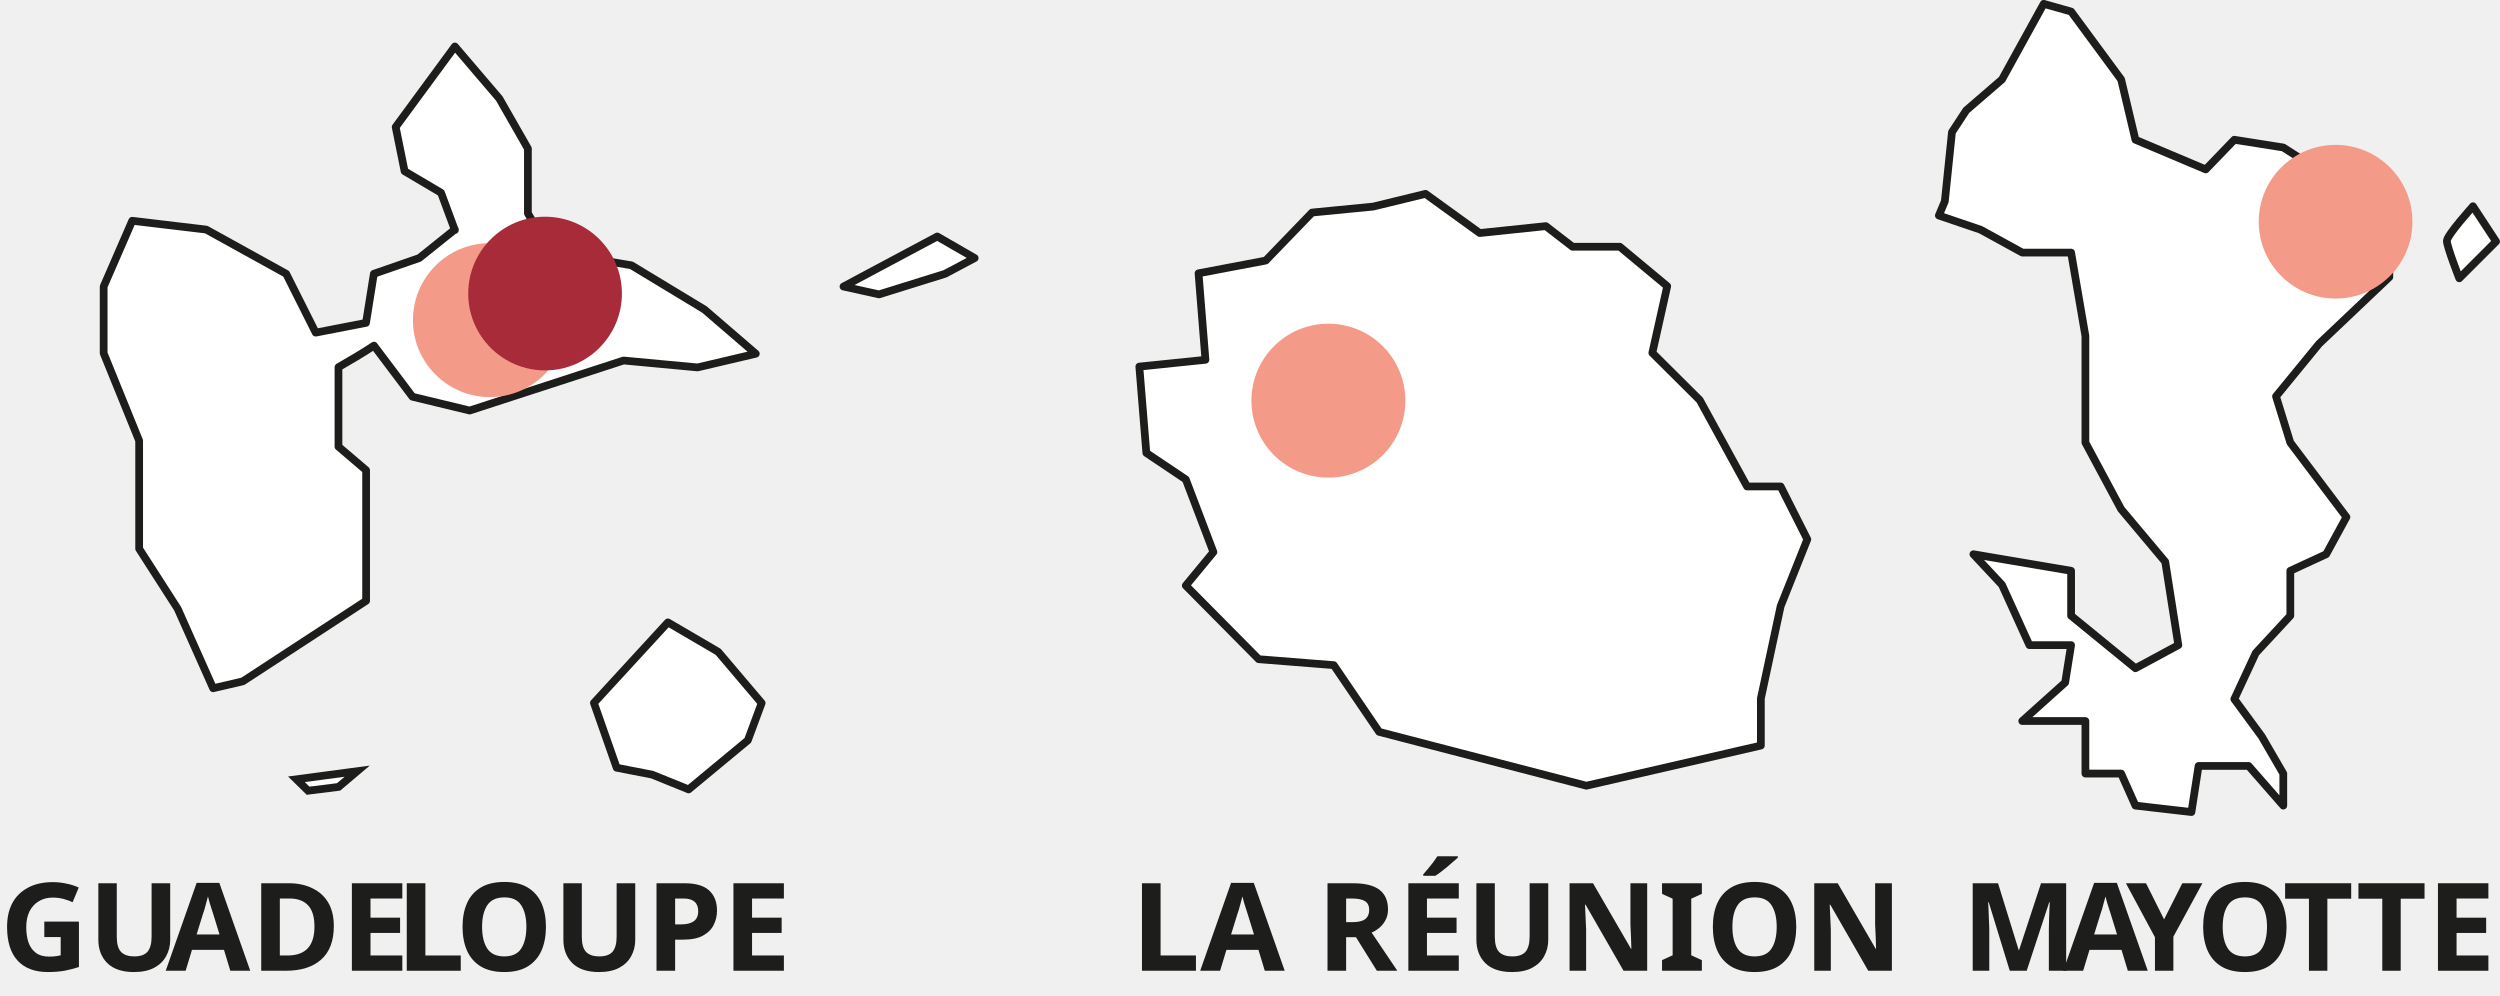
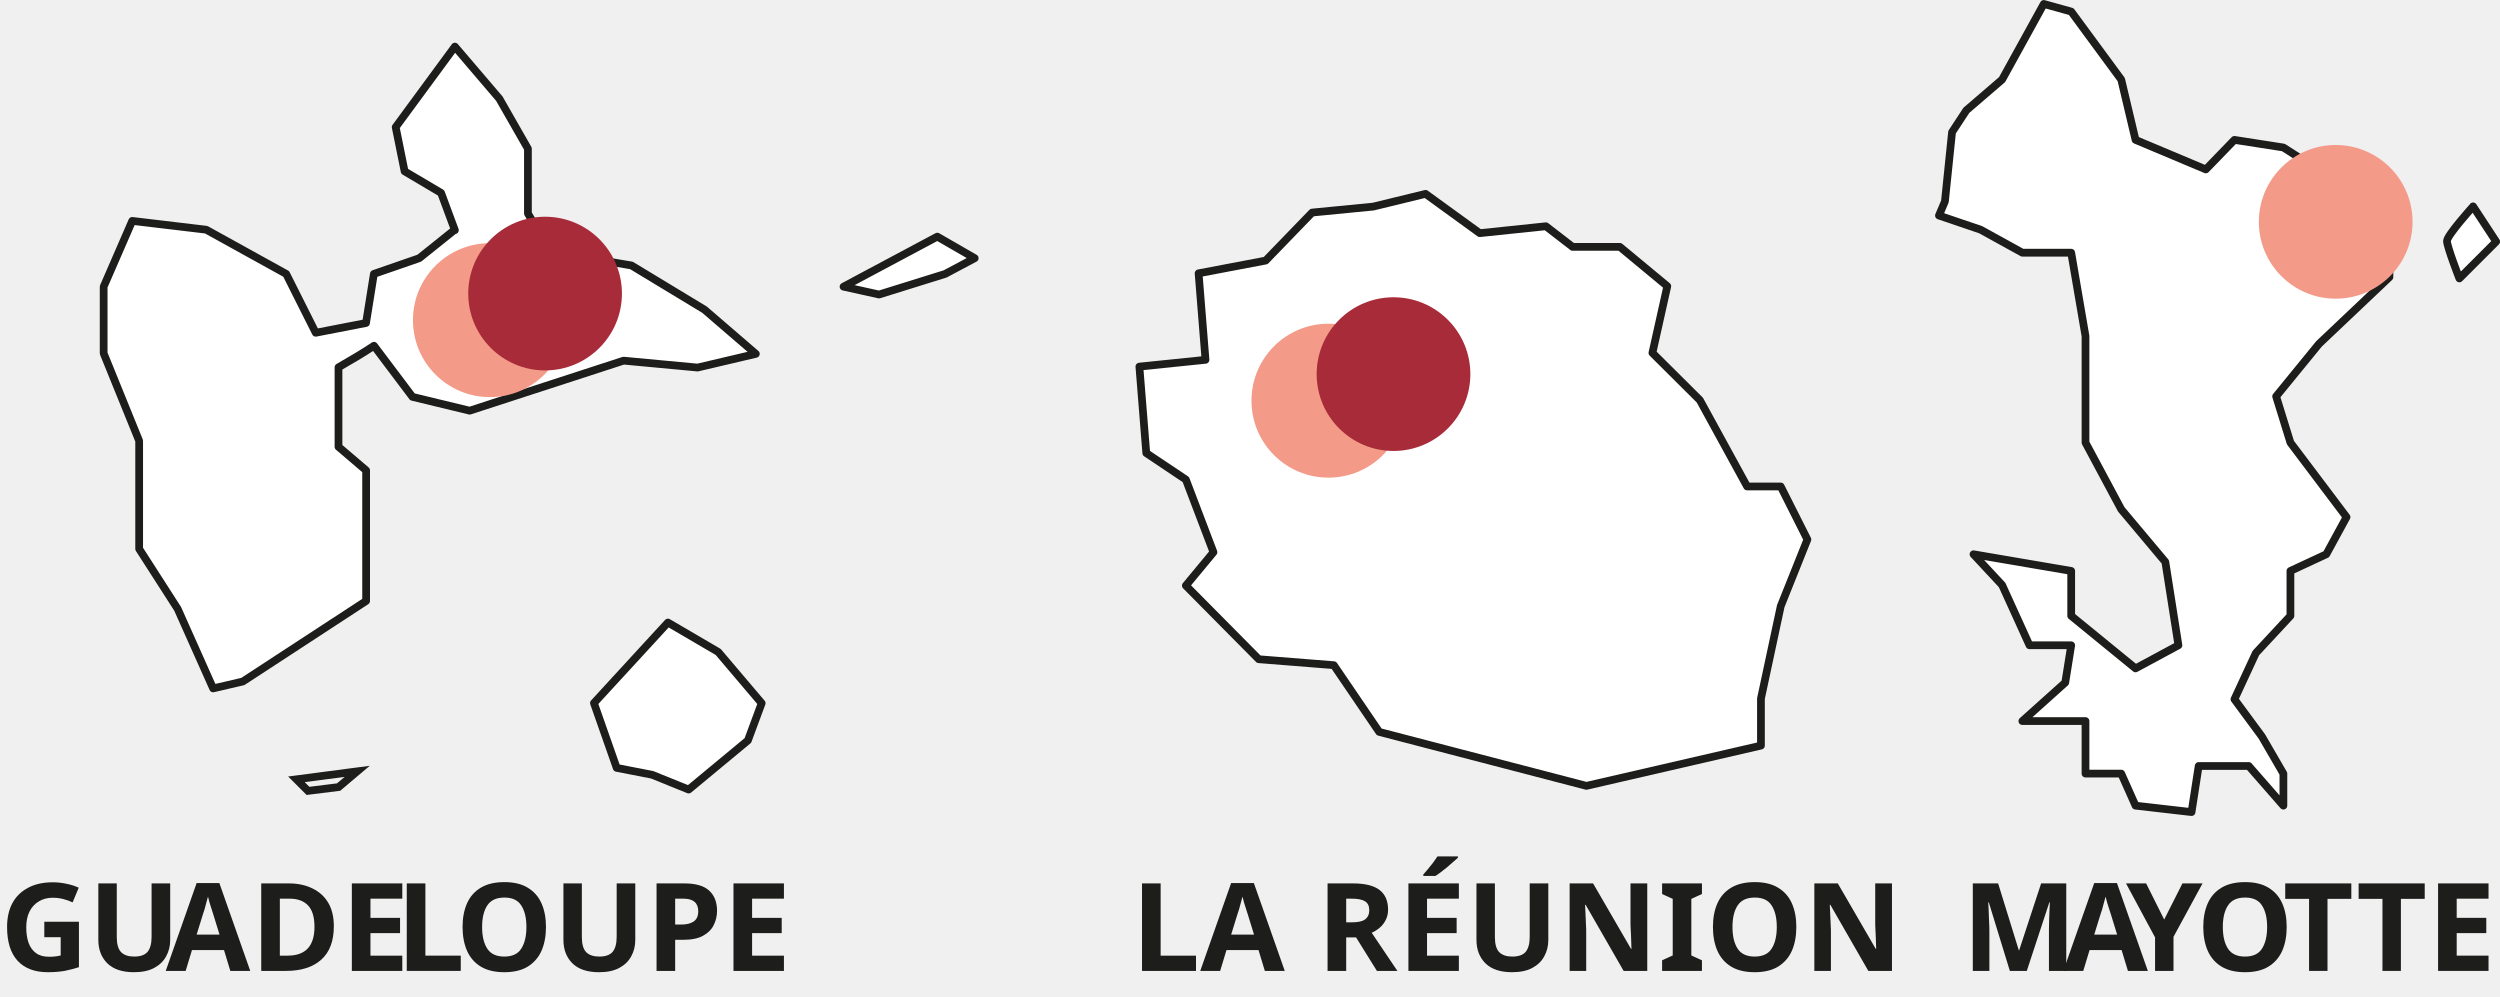
- <svg xmlns="http://www.w3.org/2000/svg" id="Calque_2" viewBox="0 0 209.84 83.59">
+ <svg xmlns="http://www.w3.org/2000/svg" id="Calque_2" data-name="Calque 2" viewBox="0 0 209.83 83.6">
  <defs>
-     <style>.cls-1,.cls-2,.cls-3{fill:#fff;}.cls-4{letter-spacing:-.13em;}.cls-4,.cls-5,.cls-6,.cls-7,.cls-8,.cls-9,.cls-10{isolation:isolate;}.cls-4,.cls-6,.cls-7,.cls-8,.cls-9,.cls-10{fill:#1d1d1b;font-family:Philharmonique-SemiBold, Philharmonique;font-size:10.28px;font-weight:600;}.cls-2,.cls-3,.cls-11{stroke:#1d1d1b;stroke-width:.65px;}.cls-6{letter-spacing:-.03em;}.cls-12{fill:#036595;}.cls-7{letter-spacing:-.03em;}.cls-8{letter-spacing:-.05em;}.cls-9{letter-spacing:-.04em;}.cls-13{fill:#f39a89;}.cls-14{fill:#a82b39;}.cls-3,.cls-11{stroke-linecap:round;stroke-linejoin:round;}.cls-15{fill:#f39a88;}.cls-11{fill:none;}</style>
+     <style>
+       .cls-1 {
+         fill: #f39a88;
+       }
+ 
+       .cls-1, .cls-2, .cls-3, .cls-4 {
+         stroke-width: 0px;
+       }
+ 
+       .cls-5 {
+         letter-spacing: -.03em;
+       }
+ 
+       .cls-6 {
+         stroke-linecap: round;
+         stroke-linejoin: round;
+       }
+ 
+       .cls-6, .cls-7 {
+         fill: none;
+         stroke: #1d1d1b;
+         stroke-width: .65px;
+       }
+ 
+       .cls-8 {
+         letter-spacing: -.03em;
+       }
+ 
+       .cls-9 {
+         letter-spacing: -.05em;
+       }
+ 
+       .cls-10 {
+         letter-spacing: 0em;
+       }
+ 
+       .cls-2 {
+         fill: #fff;
+       }
+ 
+       .cls-3 {
+         fill: #f39a89;
+       }
+ 
+       .cls-4 {
+         fill: #a82b39;
+       }
+ 
+       .cls-11 {
+         letter-spacing: -.13em;
+       }
+ 
+       .cls-12 {
+         letter-spacing: 0em;
+       }
+ 
+       .cls-13 {
+         letter-spacing: -.04em;
+       }
+ 
+       .cls-14 {
+         fill: #1d1d1b;
+         font-family: Philharmonique-SemiBold, Philharmonique;
+         font-size: 10.28px;
+         font-weight: 600;
+       }
+     </style>
  </defs>
-   <g id="Calque_2-2">
-     <g id="Calque_1-2">
-       <polygon class="cls-1" points="151.7 45.27 149.46 40.83 146.64 40.83 142.67 33.58 138.69 29.62 139.94 24.02 135.96 20.71 131.99 20.71 129.75 18.98 124.2 19.56 119.65 16.27 115.26 17.34 110.13 17.84 106.24 21.87 100.6 22.94 101.18 30.2 95.63 30.77 96.22 38.02 99.53 40.24 101.85 46.34 99.53 49.15 105.65 55.33 111.95 55.83 115.76 61.43 133.15 65.95 147.8 62.58 147.8 58.63 149.46 50.88 151.7 45.27" />
-       <polygon class="cls-11" points="151.7 45.27 149.46 40.83 146.64 40.83 142.67 33.58 138.69 29.62 139.94 24.02 135.96 20.71 131.99 20.71 129.75 18.98 124.2 19.56 119.65 16.27 115.26 17.34 110.13 17.84 106.24 21.87 100.6 22.94 101.18 30.2 95.63 30.77 96.22 38.02 99.53 40.24 101.85 46.34 99.53 49.15 105.65 55.33 111.95 55.83 115.76 61.43 133.15 65.95 147.8 62.58 147.8 58.63 149.46 50.88 151.7 45.27" />
-       <polygon class="cls-1" points="200.55 18.09 191.65 12.38 187.54 11.73 185.14 14.22 179.24 11.73 178.04 6.67 173.84 .97 171.54 .32 168.04 6.67 165.04 9.26 163.84 11.09 163.24 16.9 162.74 18.09 166.24 19.28 169.74 21.2 173.84 21.2 175.04 28.2 175.04 37.15 178.04 42.74 181.74 47.15 182.84 54.15 179.24 56.09 173.84 51.68 173.84 47.91 165.64 46.52 168.04 49.09 170.34 54.15 173.84 54.15 173.34 57.29 169.74 60.52 175.04 60.52 175.04 64.93 178.04 64.93 179.24 67.62 183.94 68.16 184.54 64.29 188.74 64.29 191.65 67.62 191.65 64.93 189.84 61.81 187.54 58.68 189.34 54.81 192.24 51.68 192.24 47.91 195.25 46.52 196.95 43.4 192.24 37.15 191.04 33.27 194.65 28.86 200.55 23.26 200.55 18.09" />
-       <polygon class="cls-11" points="200.55 18.09 191.65 12.38 187.54 11.73 185.14 14.22 179.24 11.73 178.04 6.67 173.84 .97 171.54 .32 168.04 6.67 165.04 9.26 163.84 11.09 163.24 16.9 162.74 18.09 166.24 19.28 169.74 21.2 173.84 21.2 175.04 28.2 175.04 37.15 178.04 42.74 181.74 47.15 182.84 54.15 179.24 56.09 173.84 51.68 173.84 47.91 165.64 46.52 168.04 49.09 170.34 54.15 173.84 54.15 173.34 57.29 169.74 60.52 175.04 60.52 175.04 64.93 178.04 64.93 179.24 67.62 183.94 68.16 184.54 64.29 188.74 64.29 191.65 67.62 191.65 64.93 189.84 61.81 187.54 58.68 189.34 54.81 192.24 51.68 192.24 47.91 195.25 46.52 196.95 43.4 192.24 37.15 191.04 33.27 194.65 28.86 200.55 23.26 200.55 18.09" />
-       <g class="cls-5">
-         <text class="cls-10" transform="translate(94.93 81.48)">
-           <tspan x="0" y="0">LA RÉUNION</tspan>
-         </text>
-       </g>
-       <g class="cls-5">
-         <text class="cls-10" transform="translate(164.66 81.48)">
-           <tspan x="0" y="0">M</tspan>
-         </text>
-         <text class="cls-4" transform="translate(173.18 81.48)">
-           <tspan x="0" y="0">A</tspan>
-         </text>
-         <text class="cls-8" transform="translate(178.44 81.48)">
-           <tspan x="0" y="0">Y</tspan>
-         </text>
-         <text class="cls-7" transform="translate(184.33 81.48)">
-           <tspan x="0" y="0">O</tspan>
-         </text>
-         <text class="cls-10" transform="translate(191.6 81.48)">
-           <tspan x="0" y="0">TTE</tspan>
-         </text>
-       </g>
-       <path class="cls-12" d="m207.57,17.32s-2.19,2.42-2.19,2.9,1.04,3.14,1.04,3.14l3.09-3.09-1.94-2.96h0Z" />
-       <path class="cls-3" d="m207.57,17.32s-2.19,2.42-2.19,2.9,1.04,3.14,1.04,3.14l3.09-3.09-1.94-2.96h0Z" />
-       <path class="cls-15" d="m111.5,40.09c3.57,0,6.46-2.89,6.46-6.46s-2.89-6.46-6.46-6.46-6.46,2.89-6.46,6.46,2.89,6.46,6.46,6.46" />
-       <path class="cls-13" d="m196.04,25.06c3.56,0,6.45-2.89,6.45-6.45s-2.89-6.45-6.45-6.45-6.45,2.89-6.45,6.45,2.89,6.45,6.45,6.45" />
-       <path class="cls-1" d="m70.8,24.05l2.98.66,5.55-1.73,2.48-1.32-3.14-1.81s-7.87,4.2-7.87,4.2Zm-32.63-4.78l-2.98,2.39-3.81,1.32-.66,4.12-4.22.82-2.48-4.94-6.71-3.71-6.21-.74-2.4,5.52v5.6l2.98,7.34v9.07l3.23,5.03,2.98,6.68,2.49-.58,10.35-6.76v-10.96l-2.32-1.98v-6.67c1-.58,1.99-1.15,2.98-1.81l3.23,4.29,4.8,1.16,12.92-4.2,6.21.58,4.89-1.15-4.31-3.71-6.13-3.71-6.79-1.15-1.9-3.21v-5.44l-2.4-4.2-3.73-4.37-4.97,6.76.75,3.71,3.06,1.81,1.16,3.13v-.04Zm25.75,39.73l-3.64-4.29-4.22-2.47-6.21,6.76,1.91,5.44,2.98.58,3.06,1.24,4.97-4.12,1.16-3.13h-.01Z" />
-       <path class="cls-3" d="m70.8,24.05l2.98.66,5.55-1.73,2.48-1.32-3.14-1.81s-7.87,4.2-7.87,4.2Zm-32.63-4.78l-2.98,2.39-3.81,1.32-.66,4.12-4.22.82-2.48-4.94-6.71-3.71-6.21-.74-2.4,5.52v5.6l2.98,7.34v9.07l3.23,5.03,2.98,6.68,2.49-.58,10.35-6.76v-10.96l-2.32-1.98v-6.67c1-.58,1.99-1.15,2.98-1.81l3.23,4.29,4.8,1.16,12.92-4.2,6.21.58,4.89-1.15-4.31-3.71-6.13-3.71-6.79-1.15-1.9-3.21v-5.44l-2.4-4.2-3.73-4.37-4.97,6.76.75,3.71,3.06,1.81,1.16,3.13v-.04Zm25.75,39.73l-3.64-4.29-4.22-2.47-6.21,6.76,1.91,5.44,2.98.58,3.06,1.24,4.97-4.12,1.16-3.13h-.01Z" />
-       <polygon class="cls-2" points="24.88 65.41 25.86 66.37 28.42 66.05 29.98 64.73 24.88 65.41" />
-       <path class="cls-15" d="m41.12,33.33c3.57,0,6.46-2.89,6.46-6.46s-2.89-6.46-6.46-6.46-6.46,2.89-6.46,6.46,2.89,6.46,6.46,6.46" />
-       <path class="cls-14" d="m45.75,31.09c3.56,0,6.45-2.89,6.45-6.45s-2.89-6.45-6.45-6.45-6.45,2.89-6.45,6.45,2.89,6.45,6.45,6.45" />
-       <g class="cls-5">
-         <text class="cls-10" transform="translate(0 81.48)">
-           <tspan x="0" y="0">G</tspan>
-         </text>
-         <text class="cls-6" transform="translate(7.38 81.48)">
-           <tspan x="0" y="0">U</tspan>
-         </text>
-         <text class="cls-10" transform="translate(13.91 81.48)">
-           <tspan x="0" y="0">ADE</tspan>
-         </text>
-         <text class="cls-9" transform="translate(33.22 81.48)">
-           <tspan x="0" y="0">L</tspan>
-         </text>
-         <text class="cls-10" transform="translate(38.23 81.48)">
-           <tspan x="0" y="0">OUPE</tspan>
-         </text>
-       </g>
+   <g id="Calque_1-2" data-name="Calque 1">
+     <polygon class="cls-2" points="151.7 45.28 149.46 40.83 146.64 40.83 142.67 33.58 138.69 29.62 139.94 24.02 135.96 20.72 131.99 20.72 129.75 18.99 124.2 19.57 119.65 16.27 115.26 17.34 110.13 17.84 106.23 21.87 100.6 22.94 101.18 30.2 95.63 30.77 96.21 38.03 99.53 40.25 101.85 46.35 99.53 49.15 105.65 55.33 111.95 55.83 115.76 61.43 133.15 65.96 147.8 62.58 147.8 58.63 149.46 50.88 151.7 45.28" />
+     <polygon class="cls-6" points="151.7 45.28 149.46 40.83 146.64 40.83 142.67 33.58 138.69 29.62 139.94 24.02 135.96 20.72 131.99 20.72 129.75 18.99 124.2 19.57 119.65 16.27 115.26 17.34 110.13 17.84 106.23 21.87 100.6 22.94 101.18 30.2 95.63 30.77 96.21 38.03 99.53 40.25 101.85 46.35 99.53 49.15 105.65 55.33 111.95 55.83 115.76 61.43 133.15 65.96 147.8 62.58 147.8 58.63 149.46 50.88 151.7 45.28" />
+     <polygon class="cls-2" points="200.55 18.09 191.65 12.38 187.54 11.74 185.14 14.22 179.24 11.74 178.04 6.68 173.84 .97 171.54 .33 168.04 6.68 165.04 9.26 163.84 11.09 163.24 16.91 162.74 18.09 166.24 19.28 169.74 21.21 173.84 21.21 175.04 28.21 175.04 37.15 178.04 42.75 181.74 47.16 182.84 54.16 179.24 56.1 173.84 51.69 173.84 47.92 165.64 46.52 168.04 49.1 170.34 54.16 173.84 54.16 173.34 57.29 169.74 60.52 175.04 60.52 175.04 64.93 178.04 64.93 179.24 67.62 183.94 68.16 184.54 64.29 188.74 64.29 191.65 67.62 191.65 64.93 189.84 61.81 187.54 58.69 189.34 54.81 192.24 51.69 192.24 47.92 195.25 46.52 196.95 43.4 192.24 37.15 191.04 33.27 194.64 28.86 200.55 23.26 200.55 18.09" />
+     <polygon class="cls-6" points="200.55 18.09 191.65 12.38 187.54 11.74 185.14 14.22 179.24 11.74 178.04 6.68 173.84 .97 171.54 .33 168.04 6.68 165.04 9.26 163.84 11.09 163.24 16.91 162.74 18.09 166.24 19.28 169.74 21.21 173.84 21.21 175.04 28.21 175.04 37.15 178.04 42.75 181.74 47.16 182.84 54.16 179.24 56.1 173.84 51.69 173.84 47.92 165.64 46.52 168.04 49.1 170.34 54.16 173.84 54.16 173.34 57.29 169.74 60.52 175.04 60.52 175.04 64.93 178.04 64.93 179.24 67.62 183.94 68.16 184.54 64.29 188.74 64.29 191.65 67.62 191.65 64.93 189.84 61.81 187.54 58.69 189.34 54.81 192.24 51.69 192.24 47.92 195.25 46.52 196.95 43.4 192.24 37.15 191.04 33.27 194.64 28.86 200.55 23.26 200.55 18.09" />
+     <text class="cls-14" transform="translate(94.93 81.49)">
+       <tspan x="0" y="0">LA RÉUNION</tspan>
+     </text>
+     <text class="cls-14" transform="translate(164.66 81.49)">
+       <tspan x="0" y="0">M</tspan>
+       <tspan class="cls-11" x="8.52" y="0">A</tspan>
+       <tspan class="cls-9" x="13.78" y="0">Y</tspan>
+       <tspan class="cls-5" x="19.67" y="0">O</tspan>
+       <tspan class="cls-12" x="26.94" y="0">TTE</tspan>
+     </text>
+     <g>
+       <path class="cls-2" d="m207.57,17.33s-2.19,2.42-2.19,2.9,1.04,3.14,1.04,3.14l3.09-3.09-1.94-2.96Z" />
+       <path class="cls-6" d="m207.57,17.33s-2.19,2.42-2.19,2.9,1.04,3.14,1.04,3.14l3.09-3.09-1.94-2.96Z" />
+       <path class="cls-1" d="m111.5,40.09c3.57,0,6.46-2.89,6.46-6.46s-2.89-6.46-6.46-6.46-6.46,2.89-6.46,6.46,2.89,6.46,6.46,6.46" />
+       <path class="cls-3" d="m196.04,25.07c3.56,0,6.45-2.89,6.45-6.45s-2.89-6.45-6.45-6.45-6.45,2.89-6.45,6.45,2.89,6.45,6.45,6.45" />
    </g>
+     <g>
+       <path class="cls-2" d="m70.8,24.06l2.98.66,5.55-1.73,2.48-1.32-3.14-1.81-7.87,4.2Zm-32.63-4.78l-2.98,2.39-3.81,1.32-.66,4.12-4.22.82-2.48-4.94-6.71-3.71-6.21-.74-2.4,5.52v5.6l2.98,7.34v9.07l3.23,5.03,2.98,6.68,2.49-.58,10.35-6.76v-10.96l-2.32-1.98v-6.67c1-.58,1.99-1.15,2.98-1.81l3.23,4.29,4.8,1.16,12.92-4.2,6.21.58,4.89-1.15-4.31-3.71-6.13-3.71-6.79-1.15-1.9-3.21v-5.44l-2.4-4.2-3.73-4.37-4.97,6.76.75,3.71,3.06,1.81,1.16,3.13Zm25.75,39.73l-3.64-4.29-4.22-2.47-6.21,6.76,1.91,5.44,2.98.58,3.06,1.24,4.97-4.12,1.16-3.13Z" />
+       <path class="cls-6" d="m70.8,24.06l2.98.66,5.55-1.73,2.48-1.32-3.14-1.81-7.87,4.2Zm-32.63-4.78l-2.98,2.39-3.81,1.32-.66,4.12-4.22.82-2.48-4.94-6.71-3.71-6.21-.74-2.4,5.52v5.6l2.98,7.34v9.07l3.23,5.03,2.98,6.68,2.49-.58,10.35-6.76v-10.96l-2.32-1.98v-6.67c1-.58,1.99-1.15,2.98-1.81l3.23,4.29,4.8,1.16,12.92-4.2,6.21.58,4.89-1.15-4.31-3.71-6.13-3.71-6.79-1.15-1.9-3.21v-5.44l-2.4-4.2-3.73-4.37-4.97,6.76.75,3.71,3.06,1.81,1.16,3.13Zm25.75,39.73l-3.64-4.29-4.22-2.47-6.21,6.76,1.91,5.44,2.98.58,3.06,1.24,4.97-4.12,1.16-3.13Z" />
+     </g>
+     <polygon class="cls-7" points="24.88 65.41 25.85 66.38 28.42 66.06 29.98 64.74 24.88 65.41" />
+     <g>
+       <path class="cls-1" d="m41.12,33.33c3.57,0,6.46-2.89,6.46-6.46s-2.89-6.46-6.46-6.46-6.46,2.89-6.46,6.46,2.89,6.46,6.46,6.46" />
+       <path class="cls-4" d="m45.75,31.09c3.56,0,6.45-2.89,6.45-6.45s-2.89-6.45-6.45-6.45-6.45,2.89-6.45,6.45,2.89,6.45,6.45,6.45" />
+     </g>
+     <text class="cls-14" transform="translate(0 81.49)">
+       <tspan x="0" y="0">G</tspan>
+       <tspan class="cls-8" x="7.38" y="0">U</tspan>
+       <tspan class="cls-10" x="13.91" y="0">ADE</tspan>
+       <tspan class="cls-13" x="33.22" y="0">L</tspan>
+       <tspan x="38.23" y="0">OUPE</tspan>
+     </text>
+     <path class="cls-4" d="m116.96,37.85c3.56,0,6.45-2.89,6.45-6.45s-2.89-6.45-6.45-6.45-6.45,2.89-6.45,6.45,2.89,6.45,6.45,6.45" />
  </g>
</svg>
